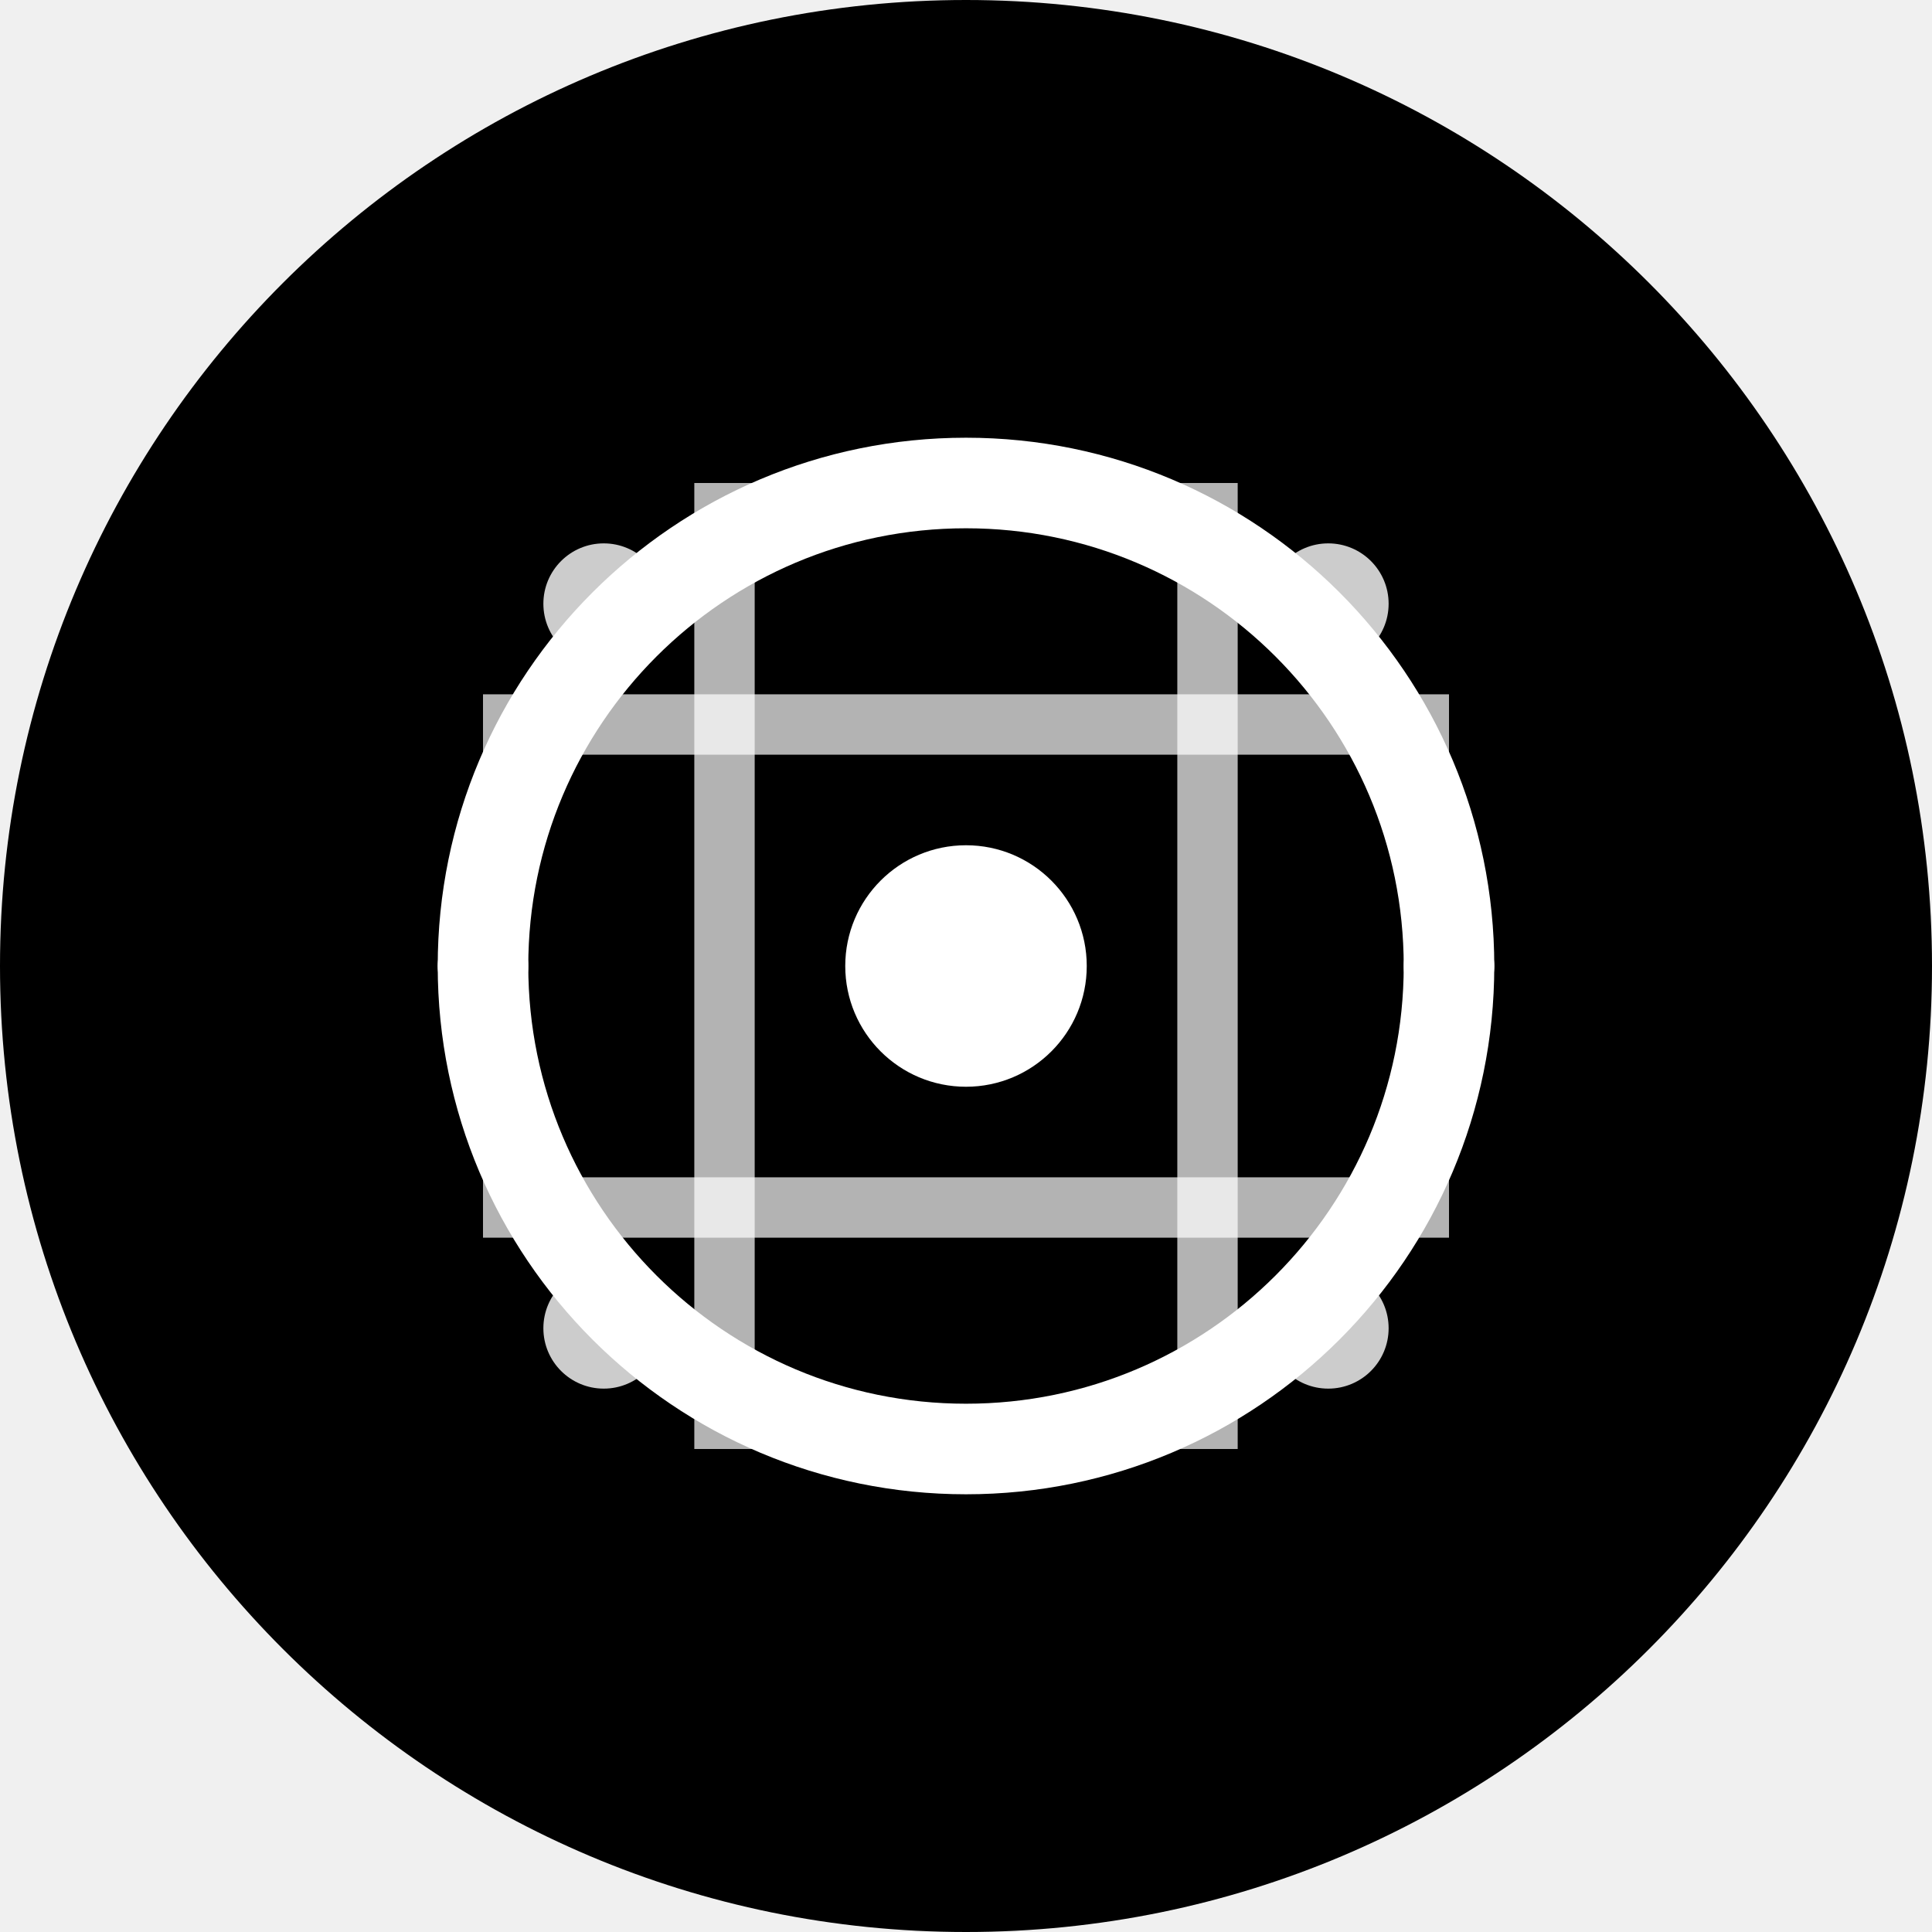
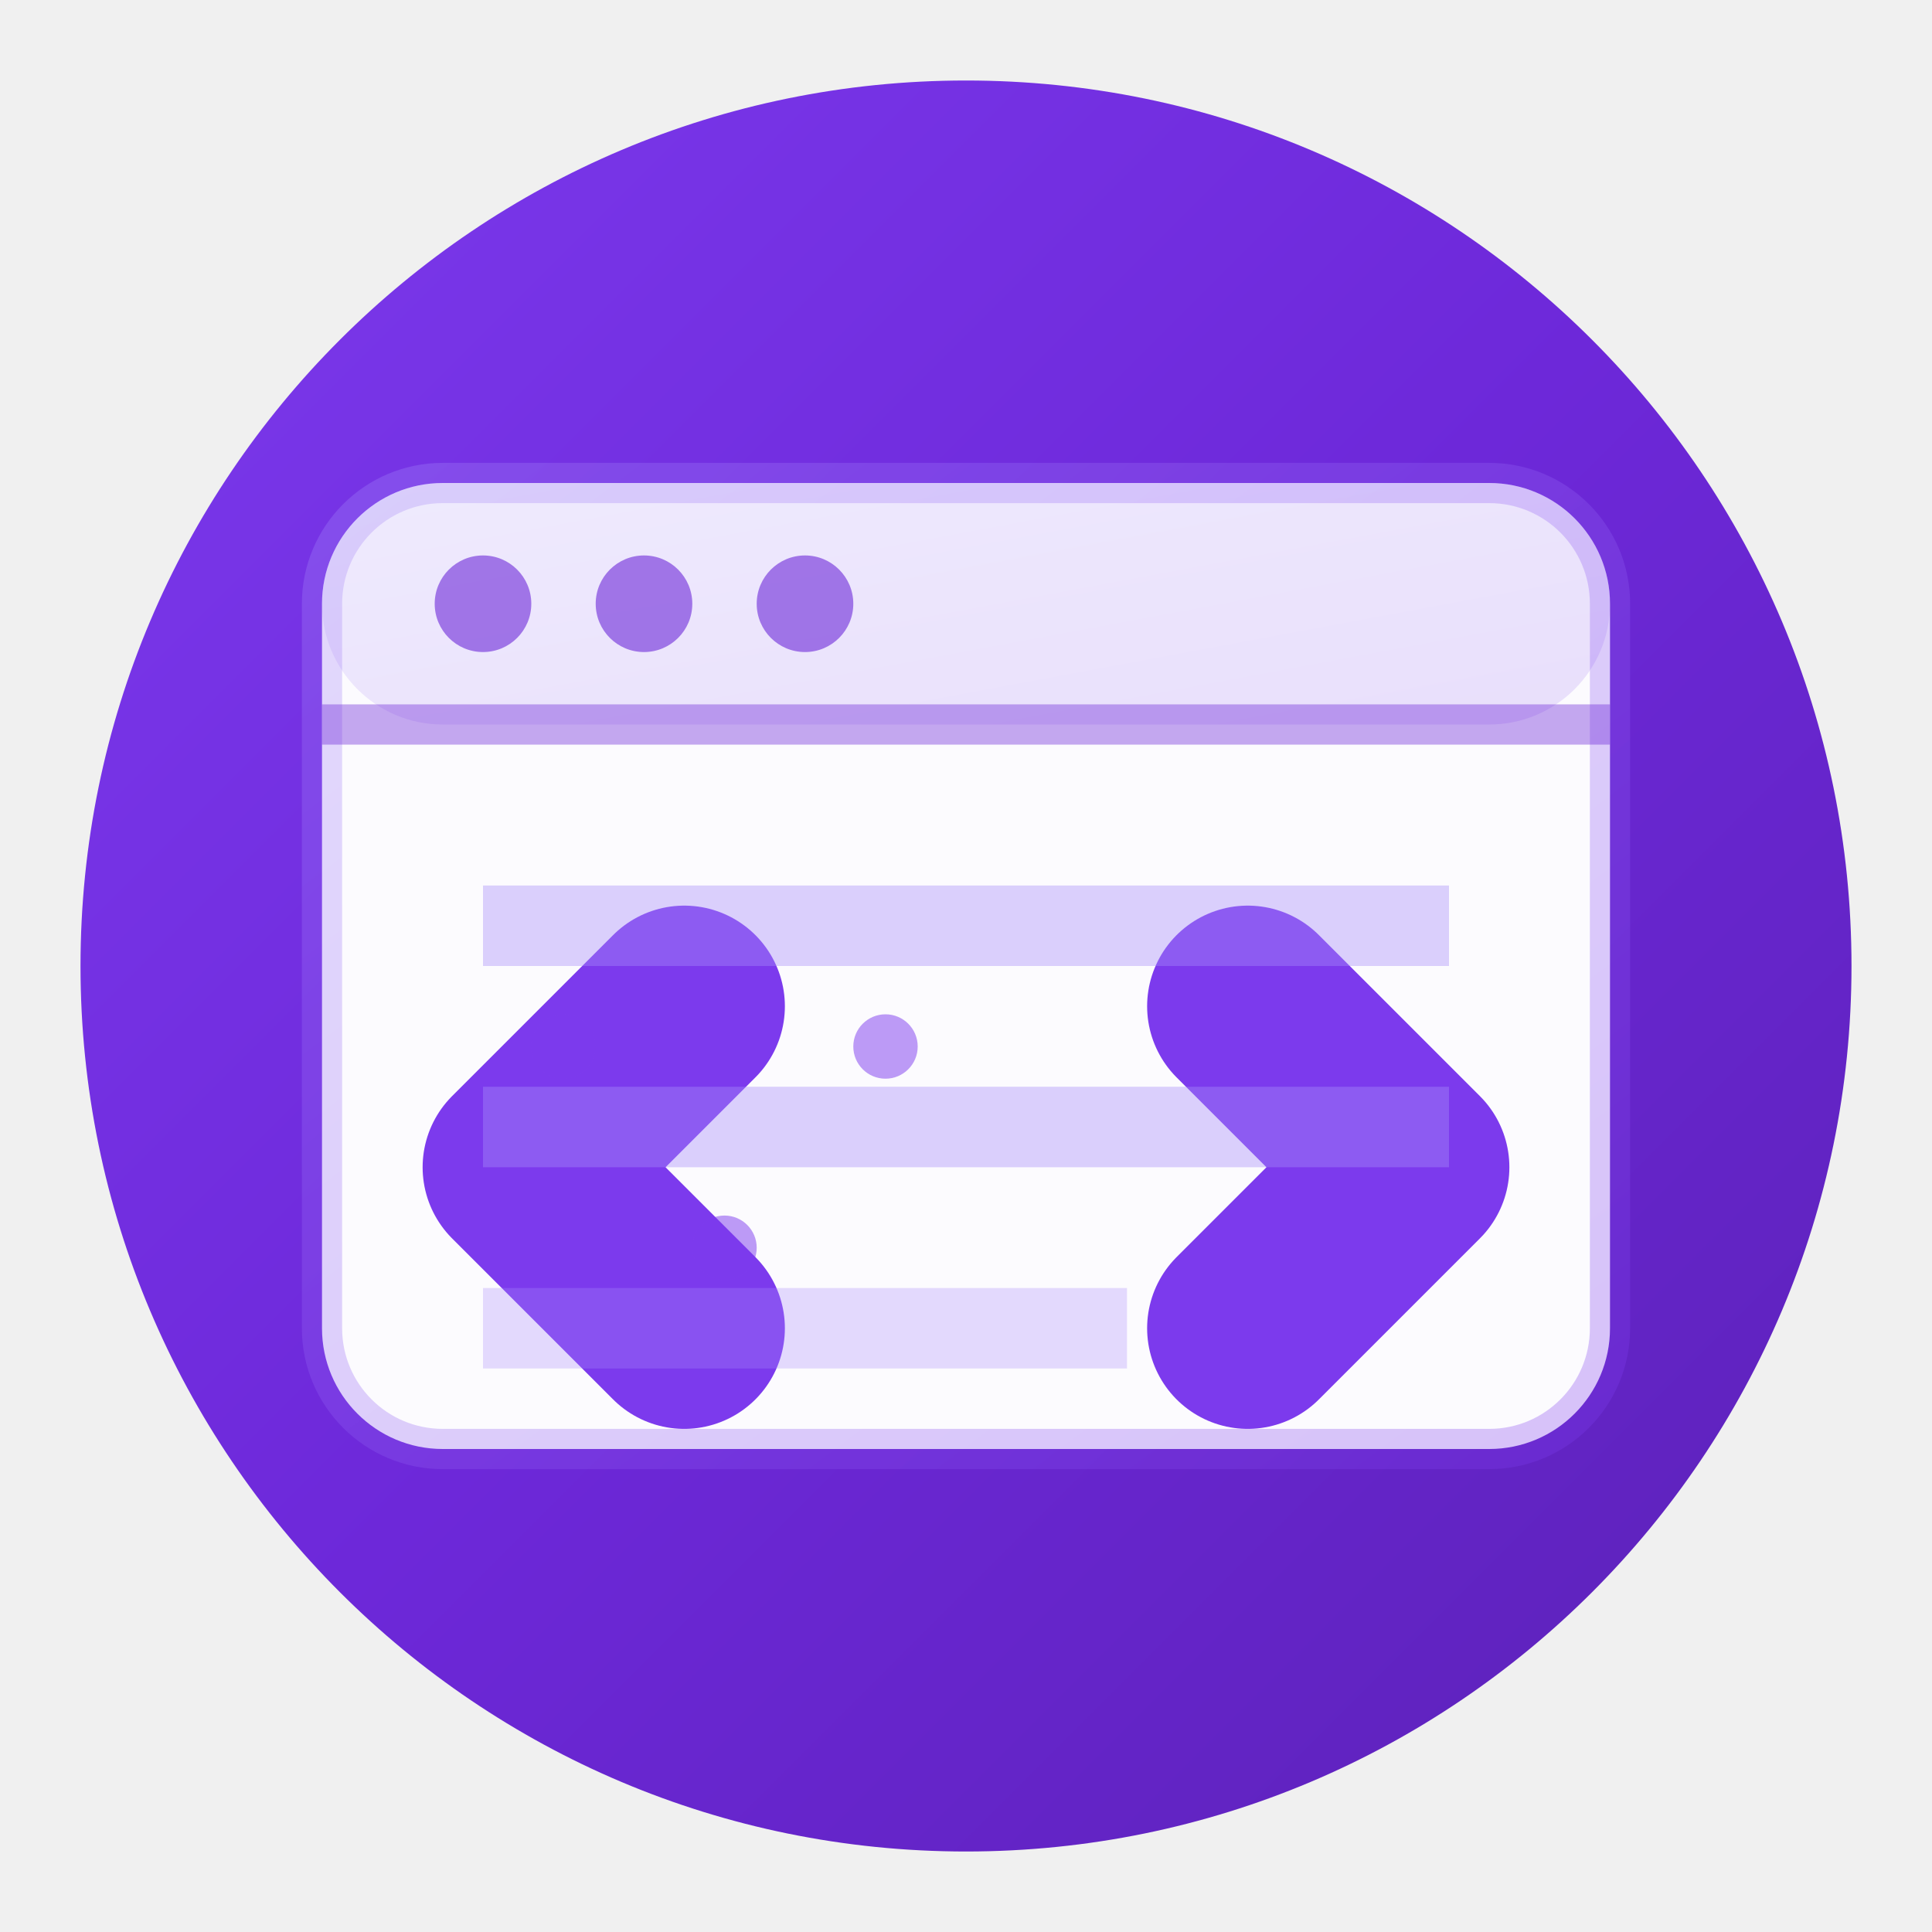
- <svg xmlns="http://www.w3.org/2000/svg" width="32" height="32" viewBox="0 0 32 32" fill="none">
-   <circle cx="16" cy="16" r="16" fill="#000000" />
-   <path d="M8 16C8 11.582 11.582 8 16 8C20.418 8 24 11.582 24 16" stroke="#FFFFFF" stroke-width="1.5" stroke-linecap="round" />
-   <path d="M8 16C8 20.418 11.582 24 16 24C20.418 24 24 20.418 24 16" stroke="#FFFFFF" stroke-width="1.5" stroke-linecap="round" />
-   <line x1="12" y1="8" x2="12" y2="24" stroke="#FFFFFF" stroke-width="1" opacity="0.7" />
-   <line x1="20" y1="8" x2="20" y2="24" stroke="#FFFFFF" stroke-width="1" opacity="0.7" />
-   <line x1="8" y1="12" x2="24" y2="12" stroke="#FFFFFF" stroke-width="1" opacity="0.7" />
-   <line x1="8" y1="20" x2="24" y2="20" stroke="#FFFFFF" stroke-width="1" opacity="0.7" />
-   <circle cx="16" cy="16" r="2" fill="#FFFFFF" />
-   <circle cx="10" cy="10" r="1" fill="#FFFFFF" opacity="0.8" />
-   <circle cx="22" cy="10" r="1" fill="#FFFFFF" opacity="0.8" />
-   <circle cx="10" cy="22" r="1" fill="#FFFFFF" opacity="0.8" />
-   <circle cx="22" cy="22" r="1" fill="#FFFFFF" opacity="0.8" />
+ <svg xmlns="http://www.w3.org/2000/svg" viewBox="0 0 24 24" fill="none">
+   <defs>
+     <linearGradient id="faviconGradient" x1="0%" y1="0%" x2="100%" y2="100%">
+       <stop offset="0%" style="stop-color:#7c3aed;stop-opacity:1" />
+       <stop offset="50%" style="stop-color:#6d28d9;stop-opacity:1" />
+       <stop offset="100%" style="stop-color:#5b21b6;stop-opacity:1" />
+     </linearGradient>
+     <linearGradient id="faviconIconGradient" x1="0%" y1="0%" x2="100%" y2="100%">
+       <stop offset="0%" style="stop-color:#a78bfa;stop-opacity:1" />
+       <stop offset="100%" style="stop-color:#7c3aed;stop-opacity:1" />
+     </linearGradient>
+   </defs>
+   <circle cx="12" cy="12" r="11" fill="url(#faviconGradient)" />
+   <rect x="4" y="6" width="16" height="12" rx="1.5" fill="white" opacity="0.98" />
+   <rect x="4" y="6" width="16" height="12" rx="1.5" fill="none" stroke="url(#faviconIconGradient)" stroke-width="0.5" opacity="0.3" />
+   <rect x="4" y="6" width="16" height="3" rx="1.5" fill="url(#faviconIconGradient)" opacity="0.15" />
+   <line x1="4" y1="9" x2="20" y2="9" stroke="#6d28d9" stroke-width="0.5" opacity="0.4" />
+   <circle cx="6" cy="7.5" r="0.6" fill="#6d28d9" opacity="0.6" />
+   <circle cx="8" cy="7.5" r="0.6" fill="#6d28d9" opacity="0.6" />
+   <circle cx="10" cy="7.5" r="0.6" fill="#6d28d9" opacity="0.6" />
+   <path d="M8.5 12.5l-2 2 2 2M15.5 12.5l2 2-2 2" stroke="#7c3aed" stroke-width="2.5" stroke-linecap="round" stroke-linejoin="round" fill="none" />
+   <line x1="6" y1="11.5" x2="18" y2="11.5" stroke="#a78bfa" opacity="0.4" stroke-width="1" />
+   <line x1="6" y1="14" x2="18" y2="14" stroke="#a78bfa" opacity="0.4" stroke-width="1" />
+   <line x1="6" y1="16.5" x2="14" y2="16.5" stroke="#a78bfa" opacity="0.3" stroke-width="1" />
+   <circle cx="7" cy="13" r="0.4" fill="#7c3aed" opacity="0.5" />
+   <circle cx="9" cy="15.5" r="0.4" fill="#7c3aed" opacity="0.5" />
+   <circle cx="11" cy="13" r="0.4" fill="#7c3aed" opacity="0.5" />
</svg>
